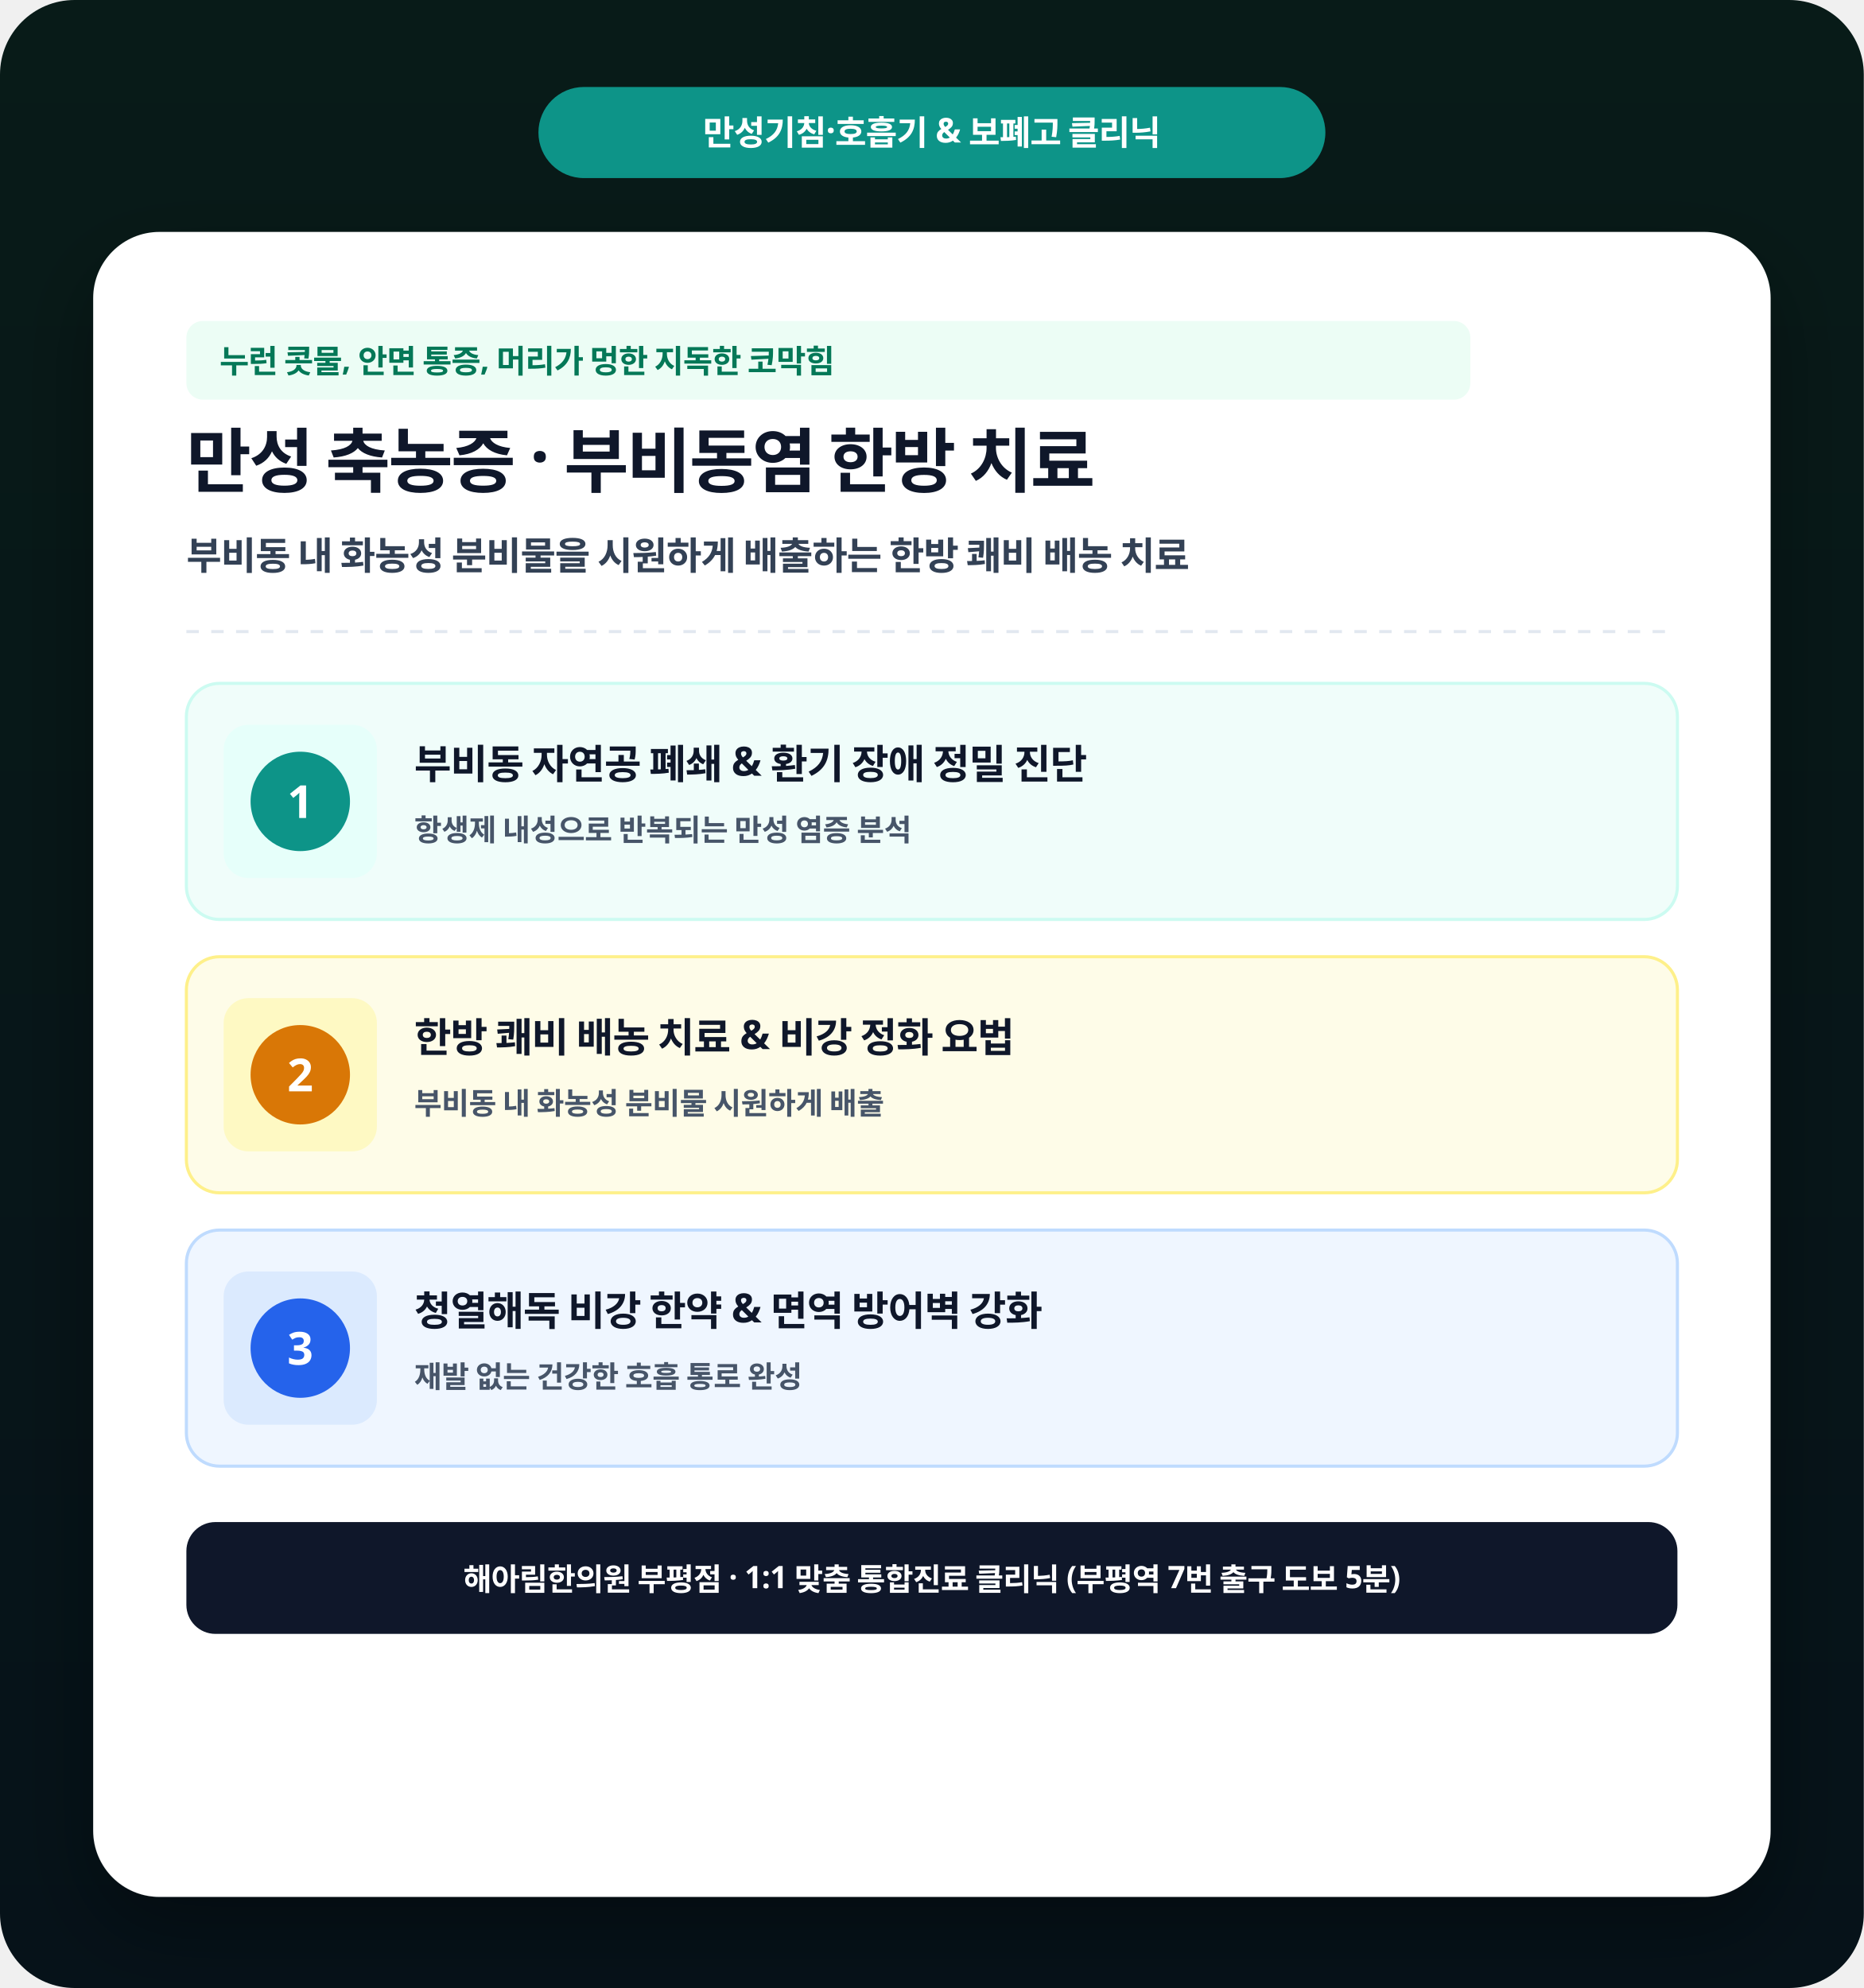
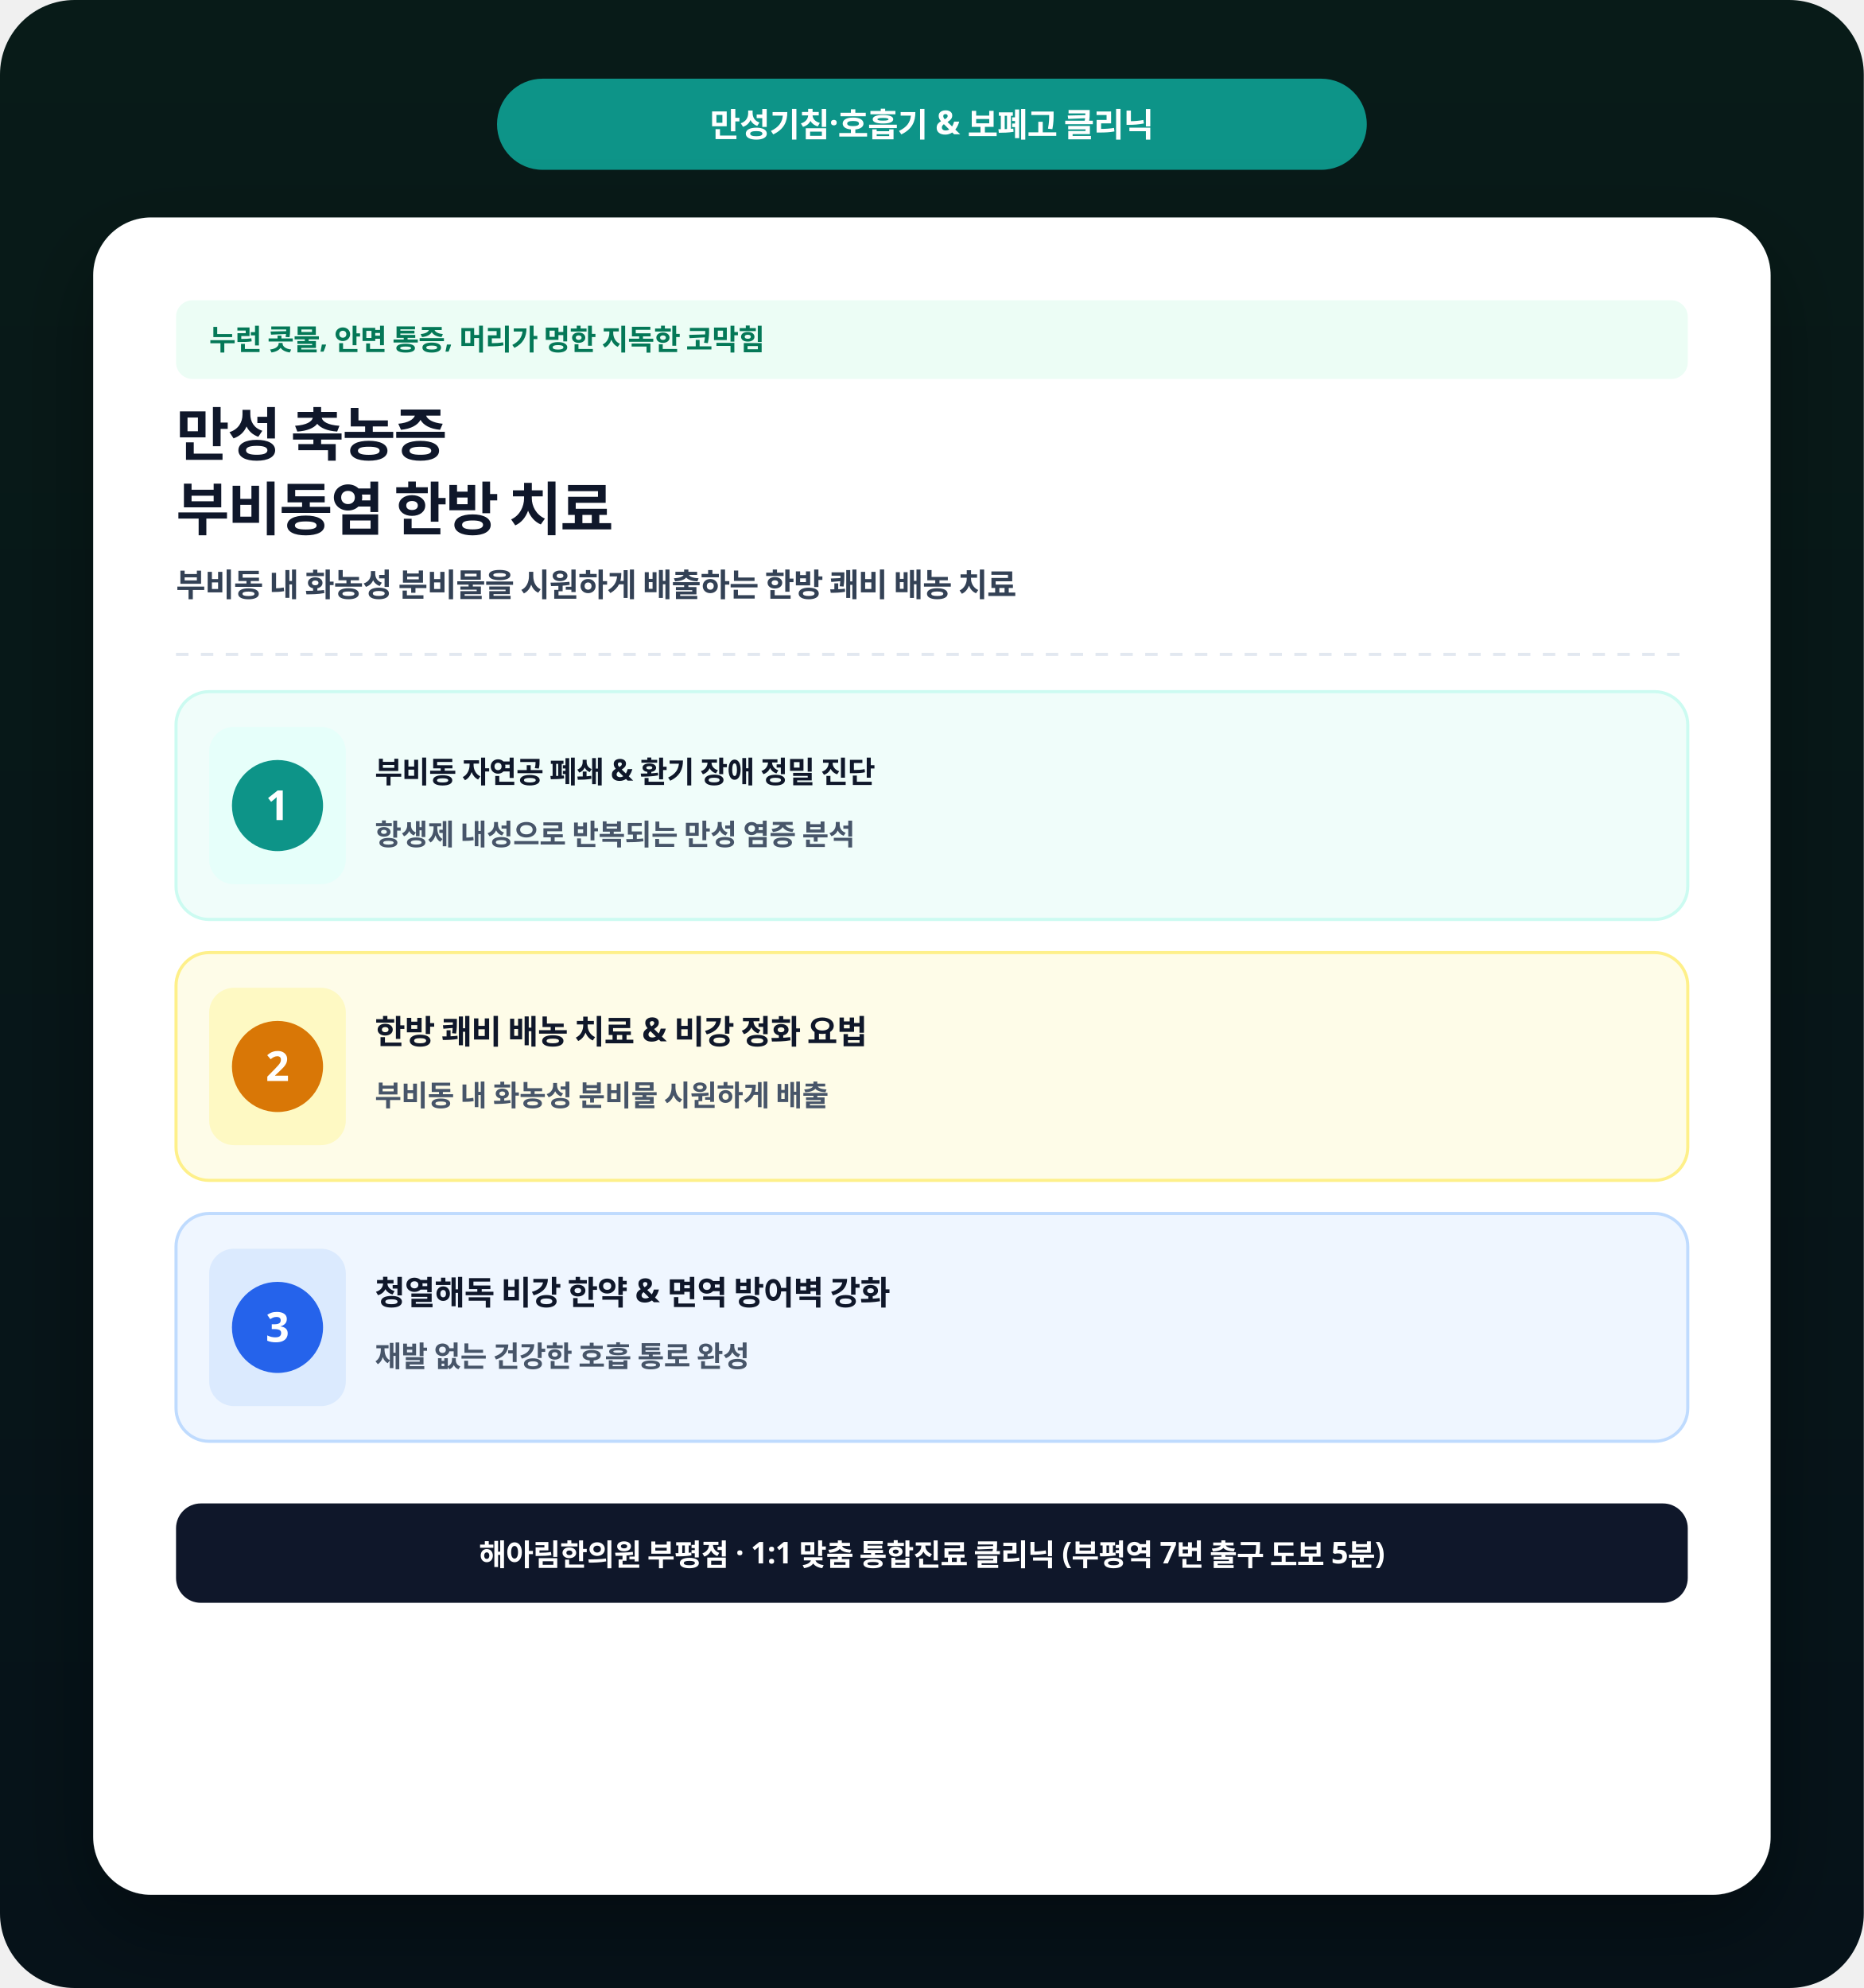
<svg xmlns="http://www.w3.org/2000/svg" width="900" height="960" viewBox="0 0 900 960">
  <defs>
    <linearGradient id="bgGrad" x1="0%" y1="0%" x2="0%" y2="100%">
      <stop offset="0%" stop-color="#081b18" />
      <stop offset="100%" stop-color="#061219" />
    </linearGradient>
    <filter id="cardShadow" x="-10%" y="-10%" width="120%" height="120%">
      <feDropShadow dx="0" dy="16" stdDeviation="20" flood-color="#000000" flood-opacity="0.35" />
    </filter>
  </defs>
  <rect x="0" y="0" width="900" height="960" rx="36" fill="url(#bgGrad)" />
-   <g transform="translate(450, 64)">
-     <rect x="-190" y="-22" width="380" height="44" rx="22" fill="#0d9488" />
-     <text x="0" y="6" font-size="16.5" font-weight="900" fill="#ffffff" text-anchor="middle" font-family="Pretendard, 'Malgun Gothic', sans-serif" letter-spacing="-0.02em">
+   <g transform="translate(450, 60)">
+     <rect x="-210" y="-22" width="420" height="44" rx="22" fill="#0d9488" />
+     <text x="0" y="6" font-size="16" font-weight="900" fill="#ffffff" text-anchor="middle" font-family="Pretendard, 'Malgun Gothic', sans-serif" letter-spacing="-0.02em">
      만성기침·호흡기 &amp; 보폐고 클리닉
    </text>
  </g>
  <g filter="url(#cardShadow)">
-     <rect x="45" y="112" width="810" height="804" rx="32" fill="#ffffff" />
+     <rect x="45" y="105" width="810" height="810" rx="28" fill="#ffffff" />
  </g>
-   <g transform="translate(90, 155)">
-     <rect x="0" y="0" width="620" height="38" rx="8" fill="#ecfdf5" />
-     <text x="16" y="25" font-size="15.5" font-weight="900" fill="#047857" font-family="Pretendard, 'Malgun Gothic', sans-serif" letter-spacing="-0.02em">
+   <g transform="translate(85, 145)">
+     <rect x="0" y="0" width="730" height="38" rx="8" fill="#ecfdf5" />
+     <text x="16" y="24" font-size="14" font-weight="900" fill="#047857" font-family="Pretendard, 'Malgun Gothic', sans-serif" letter-spacing="-0.02em">
      누런 콧물, 안면 통증, 머리가 멍한 지독한 코막힘
    </text>
  </g>
-   <g transform="translate(90, 235)">
-     <text font-size="34" font-weight="900" fill="#0f172a" font-family="Pretendard, 'Malgun Gothic', sans-serif" letter-spacing="-0.03em">
-       만성 축농증 · 부비동염 한방 치료
-     </text>
+   <g>
+     <text x="85" y="220" font-size="28" font-weight="900" fill="#0f172a" font-family="Pretendard, 'Malgun Gothic', sans-serif" letter-spacing="-0.03em">만성 축농증</text>
+     <text x="85" y="256" font-size="28" font-weight="900" fill="#0f172a" font-family="Pretendard, 'Malgun Gothic', sans-serif" letter-spacing="-0.03em">부비동염 한방 치료</text>
  </g>
-   <g transform="translate(90, 275)">
-     <text font-size="18.5" font-weight="800" fill="#334155" font-family="Pretendard, 'Malgun Gothic', sans-serif" letter-spacing="-0.02em">
+   <g>
+     <text x="85" y="288" font-size="15.5" font-weight="800" fill="#334155" font-family="Pretendard, 'Malgun Gothic', sans-serif" letter-spacing="-0.02em">
      부비동 내 화농성 분비물을 시원하게 배출하는 한방 쾌비 배농 치료
    </text>
  </g>
-   <line x1="90" y1="305" x2="810" y2="305" stroke="#e2e8f0" stroke-width="1.5" stroke-dasharray="6,6" />
-   <g transform="translate(90, 330)">
-     <rect x="0" y="0" width="720" height="114" rx="16" fill="#f0fdfa" stroke="#ccfbf1" stroke-width="1.5" />
-     <rect x="18" y="20" width="74" height="74" rx="12" fill="#e6fffa" />
-     <circle cx="55" cy="57" r="24" fill="#0d9488" />
-     <text x="55" y="65" font-size="22" font-weight="900" fill="#ffffff" text-anchor="middle" font-family="Pretendard, 'Malgun Gothic', sans-serif">1</text>
-     <text x="110" y="46" font-size="19.5" font-weight="900" fill="#0f172a" font-family="Pretendard, 'Malgun Gothic', sans-serif" letter-spacing="-0.02em">
+   <line x1="85" y1="316" x2="815" y2="316" stroke="#e2e8f0" stroke-width="1.5" stroke-dasharray="6,6" />
+   <g transform="translate(85, 334)">
+     <rect x="0" y="0" width="730" height="110" rx="16" fill="#f0fdfa" stroke="#ccfbf1" stroke-width="1.5" />
+     <rect x="16" y="17" width="66" height="76" rx="12" fill="#e6fffa" />
+     <circle cx="49" cy="55" r="22" fill="#0d9488" />
+     <text x="49" y="62" font-size="20" font-weight="900" fill="#ffffff" text-anchor="middle" font-family="Pretendard, 'Malgun Gothic', sans-serif">1</text>
+     <text x="96" y="44" font-size="14.5" font-weight="900" fill="#0f172a" font-family="Pretendard, 'Malgun Gothic', sans-serif" letter-spacing="-0.02em">
      부비동 자연공 폐쇄 &amp; 환기 장애 정밀 진단
    </text>
-     <text x="110" y="76" font-size="14.5" font-weight="600" fill="#475569" font-family="Pretendard, 'Malgun Gothic', sans-serif" letter-spacing="-0.01em">
+     <text x="96" y="74" font-size="14" font-weight="600" fill="#475569" font-family="Pretendard, 'Malgun Gothic', sans-serif" letter-spacing="-0.01em">
      항생제 내성으로 반복되는 만성 염증 분석
    </text>
  </g>
-   <g transform="translate(90, 462)">
-     <rect x="0" y="0" width="720" height="114" rx="16" fill="#fefce8" stroke="#fef08a" stroke-width="1.5" />
-     <rect x="18" y="20" width="74" height="74" rx="12" fill="#fef9c3" />
-     <circle cx="55" cy="57" r="24" fill="#d97706" />
-     <text x="55" y="65" font-size="22" font-weight="900" fill="#ffffff" text-anchor="middle" font-family="Pretendard, 'Malgun Gothic', sans-serif">2</text>
-     <text x="110" y="46" font-size="19.5" font-weight="900" fill="#0f172a" font-family="Pretendard, 'Malgun Gothic', sans-serif" letter-spacing="-0.02em">
+   <g transform="translate(85, 460)">
+     <rect x="0" y="0" width="730" height="110" rx="16" fill="#fefce8" stroke="#fef08a" stroke-width="1.5" />
+     <rect x="16" y="17" width="66" height="76" rx="12" fill="#fef9c3" />
+     <circle cx="49" cy="55" r="22" fill="#d97706" />
+     <text x="49" y="62" font-size="20" font-weight="900" fill="#ffffff" text-anchor="middle" font-family="Pretendard, 'Malgun Gothic', sans-serif">2</text>
+     <text x="96" y="44" font-size="16" font-weight="900" fill="#0f172a" font-family="Pretendard, 'Malgun Gothic', sans-serif" letter-spacing="-0.02em">
      한방 쾌비 배농 치료 &amp; 비강 정화 요법
    </text>
-     <text x="110" y="76" font-size="14.5" font-weight="600" fill="#475569" font-family="Pretendard, 'Malgun Gothic', sans-serif" letter-spacing="-0.01em">
+     <text x="96" y="74" font-size="14" font-weight="600" fill="#475569" font-family="Pretendard, 'Malgun Gothic', sans-serif" letter-spacing="-0.01em">
      부비동 내 화농성 분비물 시원하게 배출
    </text>
  </g>
-   <g transform="translate(90, 594)">
-     <rect x="0" y="0" width="720" height="114" rx="16" fill="#eff6ff" stroke="#bfdbfe" stroke-width="1.5" />
-     <rect x="18" y="20" width="74" height="74" rx="12" fill="#dbeafe" />
-     <circle cx="55" cy="57" r="24" fill="#2563eb" />
-     <text x="55" y="65" font-size="22" font-weight="900" fill="#ffffff" text-anchor="middle" font-family="Pretendard, 'Malgun Gothic', sans-serif">3</text>
-     <text x="110" y="46" font-size="19.5" font-weight="900" fill="#0f172a" font-family="Pretendard, 'Malgun Gothic', sans-serif" letter-spacing="-0.02em">
+   <g transform="translate(85, 586)">
+     <rect x="0" y="0" width="730" height="110" rx="16" fill="#eff6ff" stroke="#bfdbfe" stroke-width="1.5" />
+     <rect x="16" y="17" width="66" height="76" rx="12" fill="#dbeafe" />
+     <circle cx="49" cy="55" r="22" fill="#2563eb" />
+     <text x="49" y="62" font-size="20" font-weight="900" fill="#ffffff" text-anchor="middle" font-family="Pretendard, 'Malgun Gothic', sans-serif">3</text>
+     <text x="96" y="44" font-size="16" font-weight="900" fill="#0f172a" font-family="Pretendard, 'Malgun Gothic', sans-serif" letter-spacing="-0.02em">
      청열해독 비강 한약 &amp; 면역 방어벽 강화
    </text>
-     <text x="110" y="76" font-size="14.5" font-weight="600" fill="#475569" font-family="Pretendard, 'Malgun Gothic', sans-serif" letter-spacing="-0.01em">
+     <text x="96" y="74" font-size="14" font-weight="600" fill="#475569" font-family="Pretendard, 'Malgun Gothic', sans-serif" letter-spacing="-0.01em">
      재발 없는 건강한 호흡 통로 완성
    </text>
  </g>
-   <g transform="translate(90, 735)">
-     <rect x="0" y="0" width="720" height="54" rx="14" fill="#0f172a" />
-     <text x="360" y="33" font-size="15" font-weight="800" fill="#ffffff" text-anchor="middle" font-family="Pretendard, 'Malgun Gothic', sans-serif" letter-spacing="-0.02em">
+   <g transform="translate(85, 726)">
+     <rect x="0" y="0" width="730" height="48" rx="12" fill="#0f172a" />
+     <text x="365" y="30" font-size="14.5" font-weight="800" fill="#ffffff" text-anchor="middle" font-family="Pretendard, 'Malgun Gothic', sans-serif" letter-spacing="-0.02em">
      해아림한의원 부평점 · 1:1 맞춤 통합진료 클리닉 (부평역 7번 출구 도보 5분)
    </text>
  </g>
</svg>
